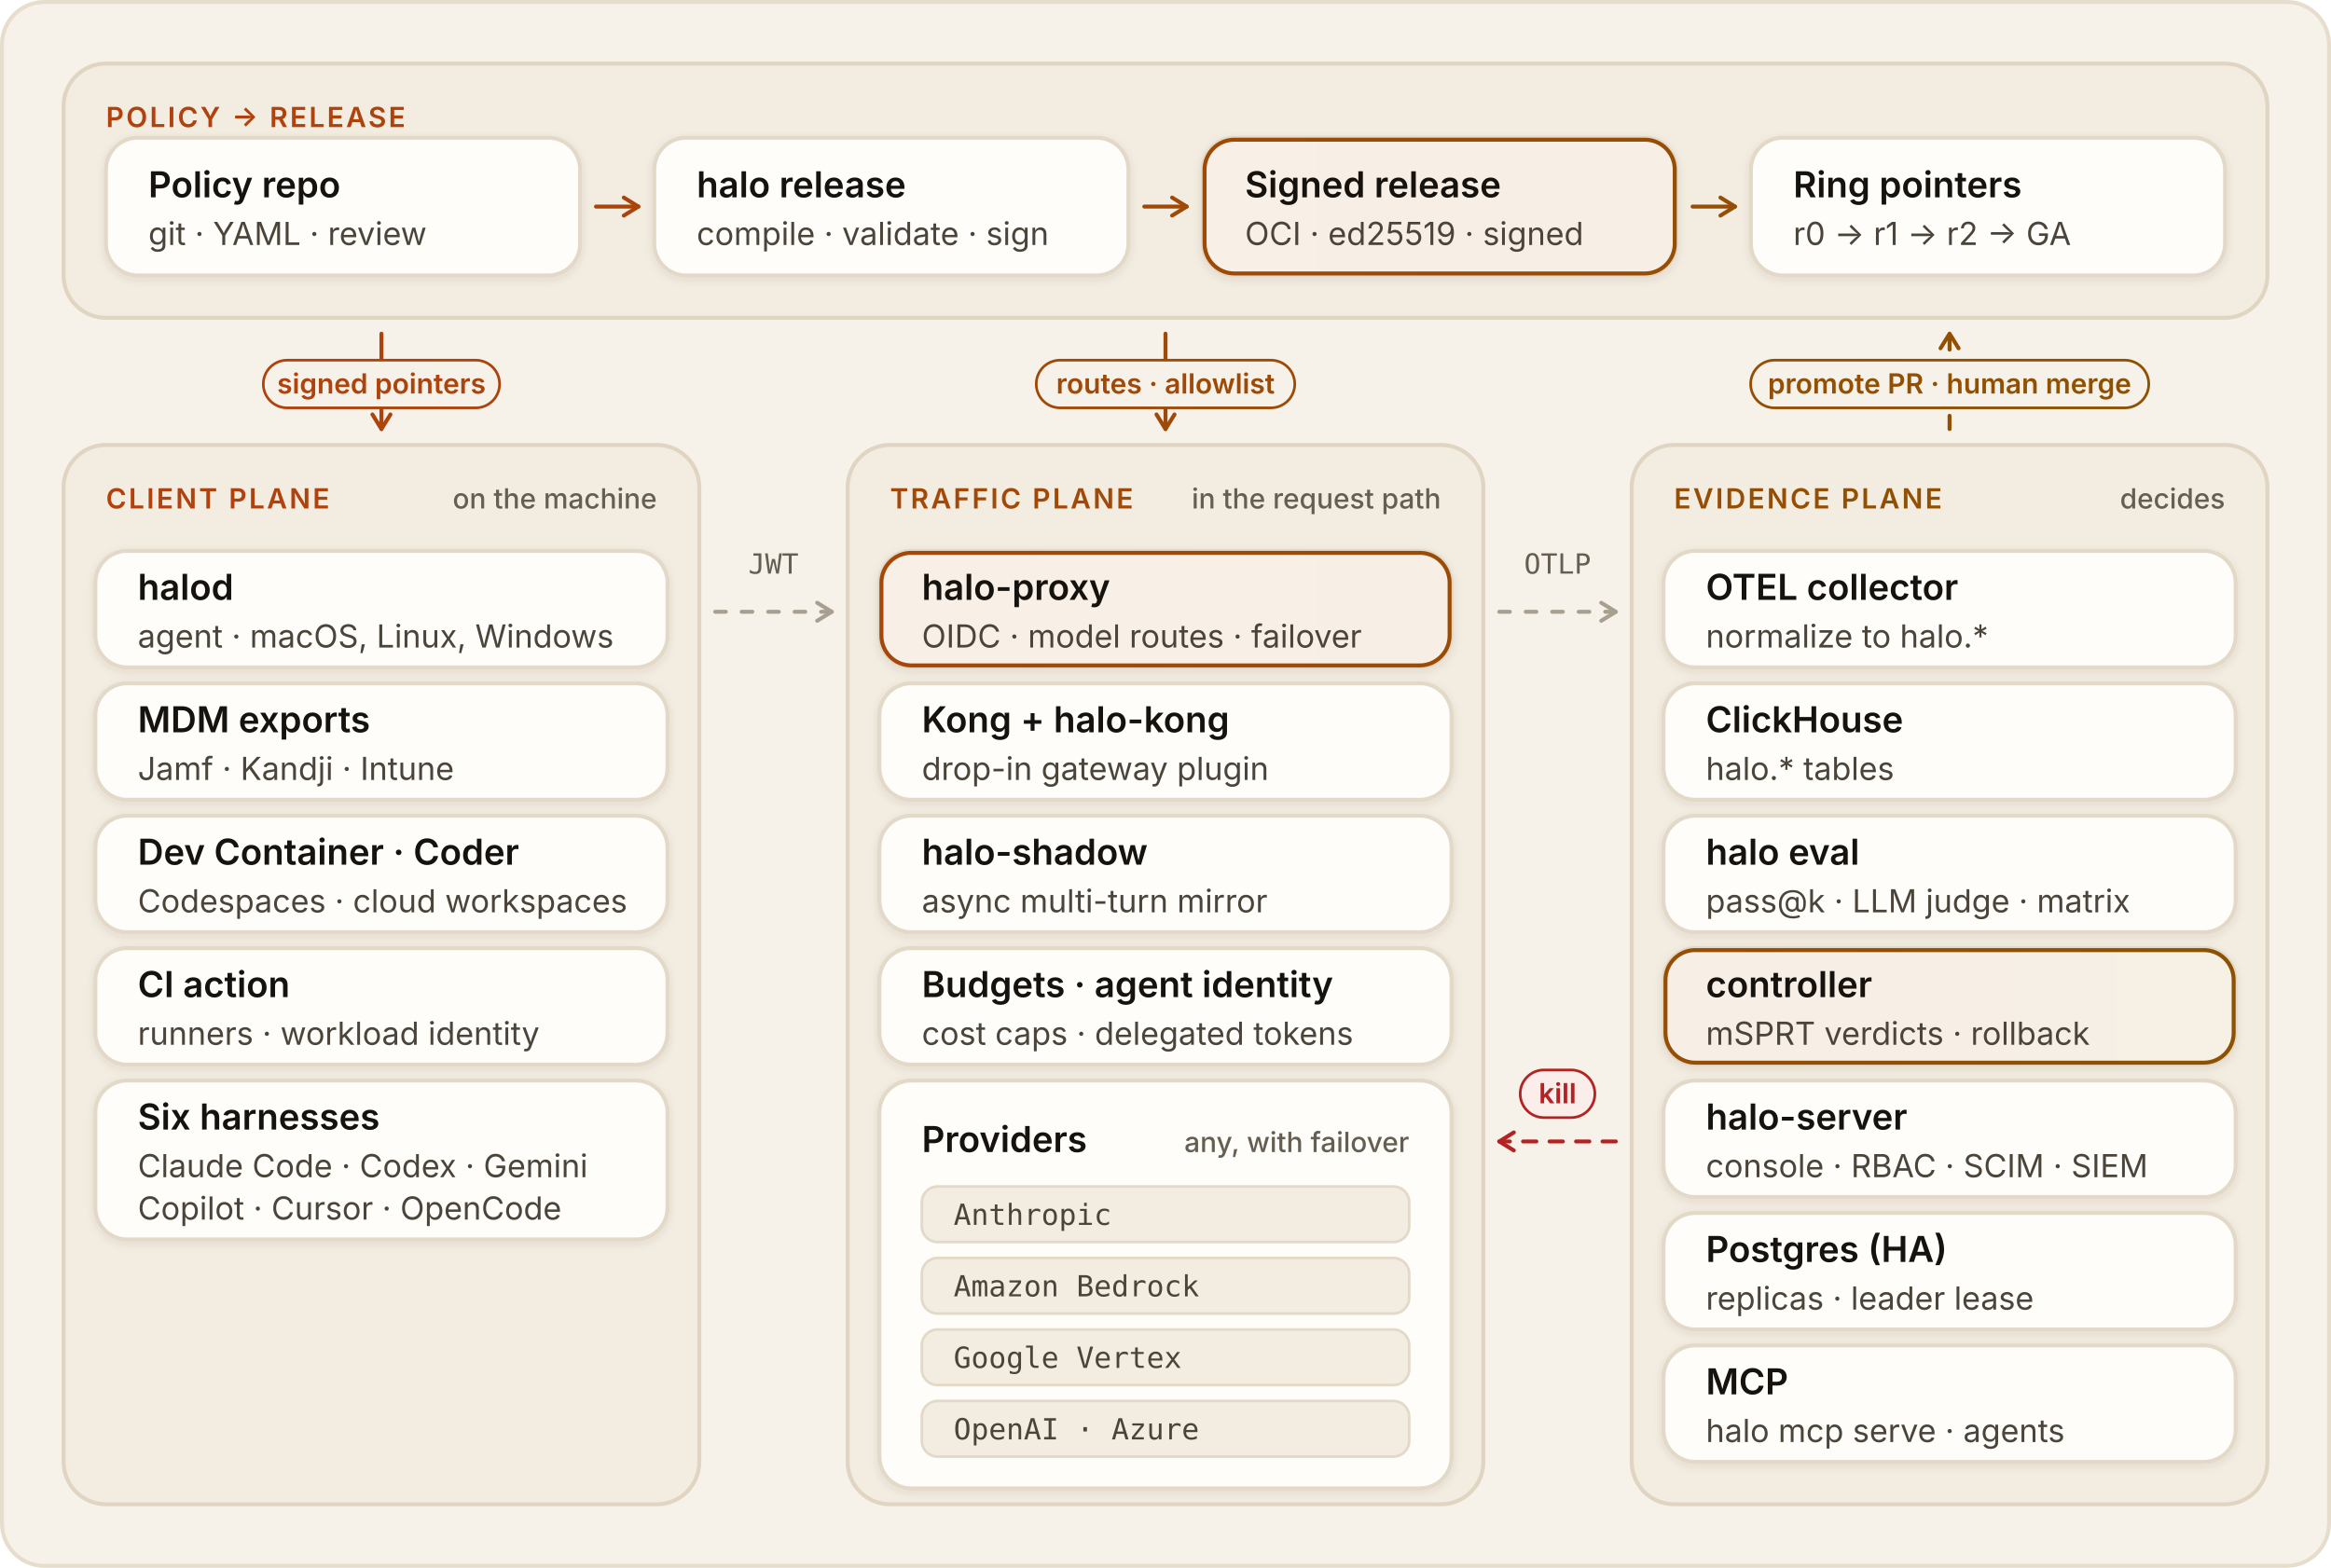
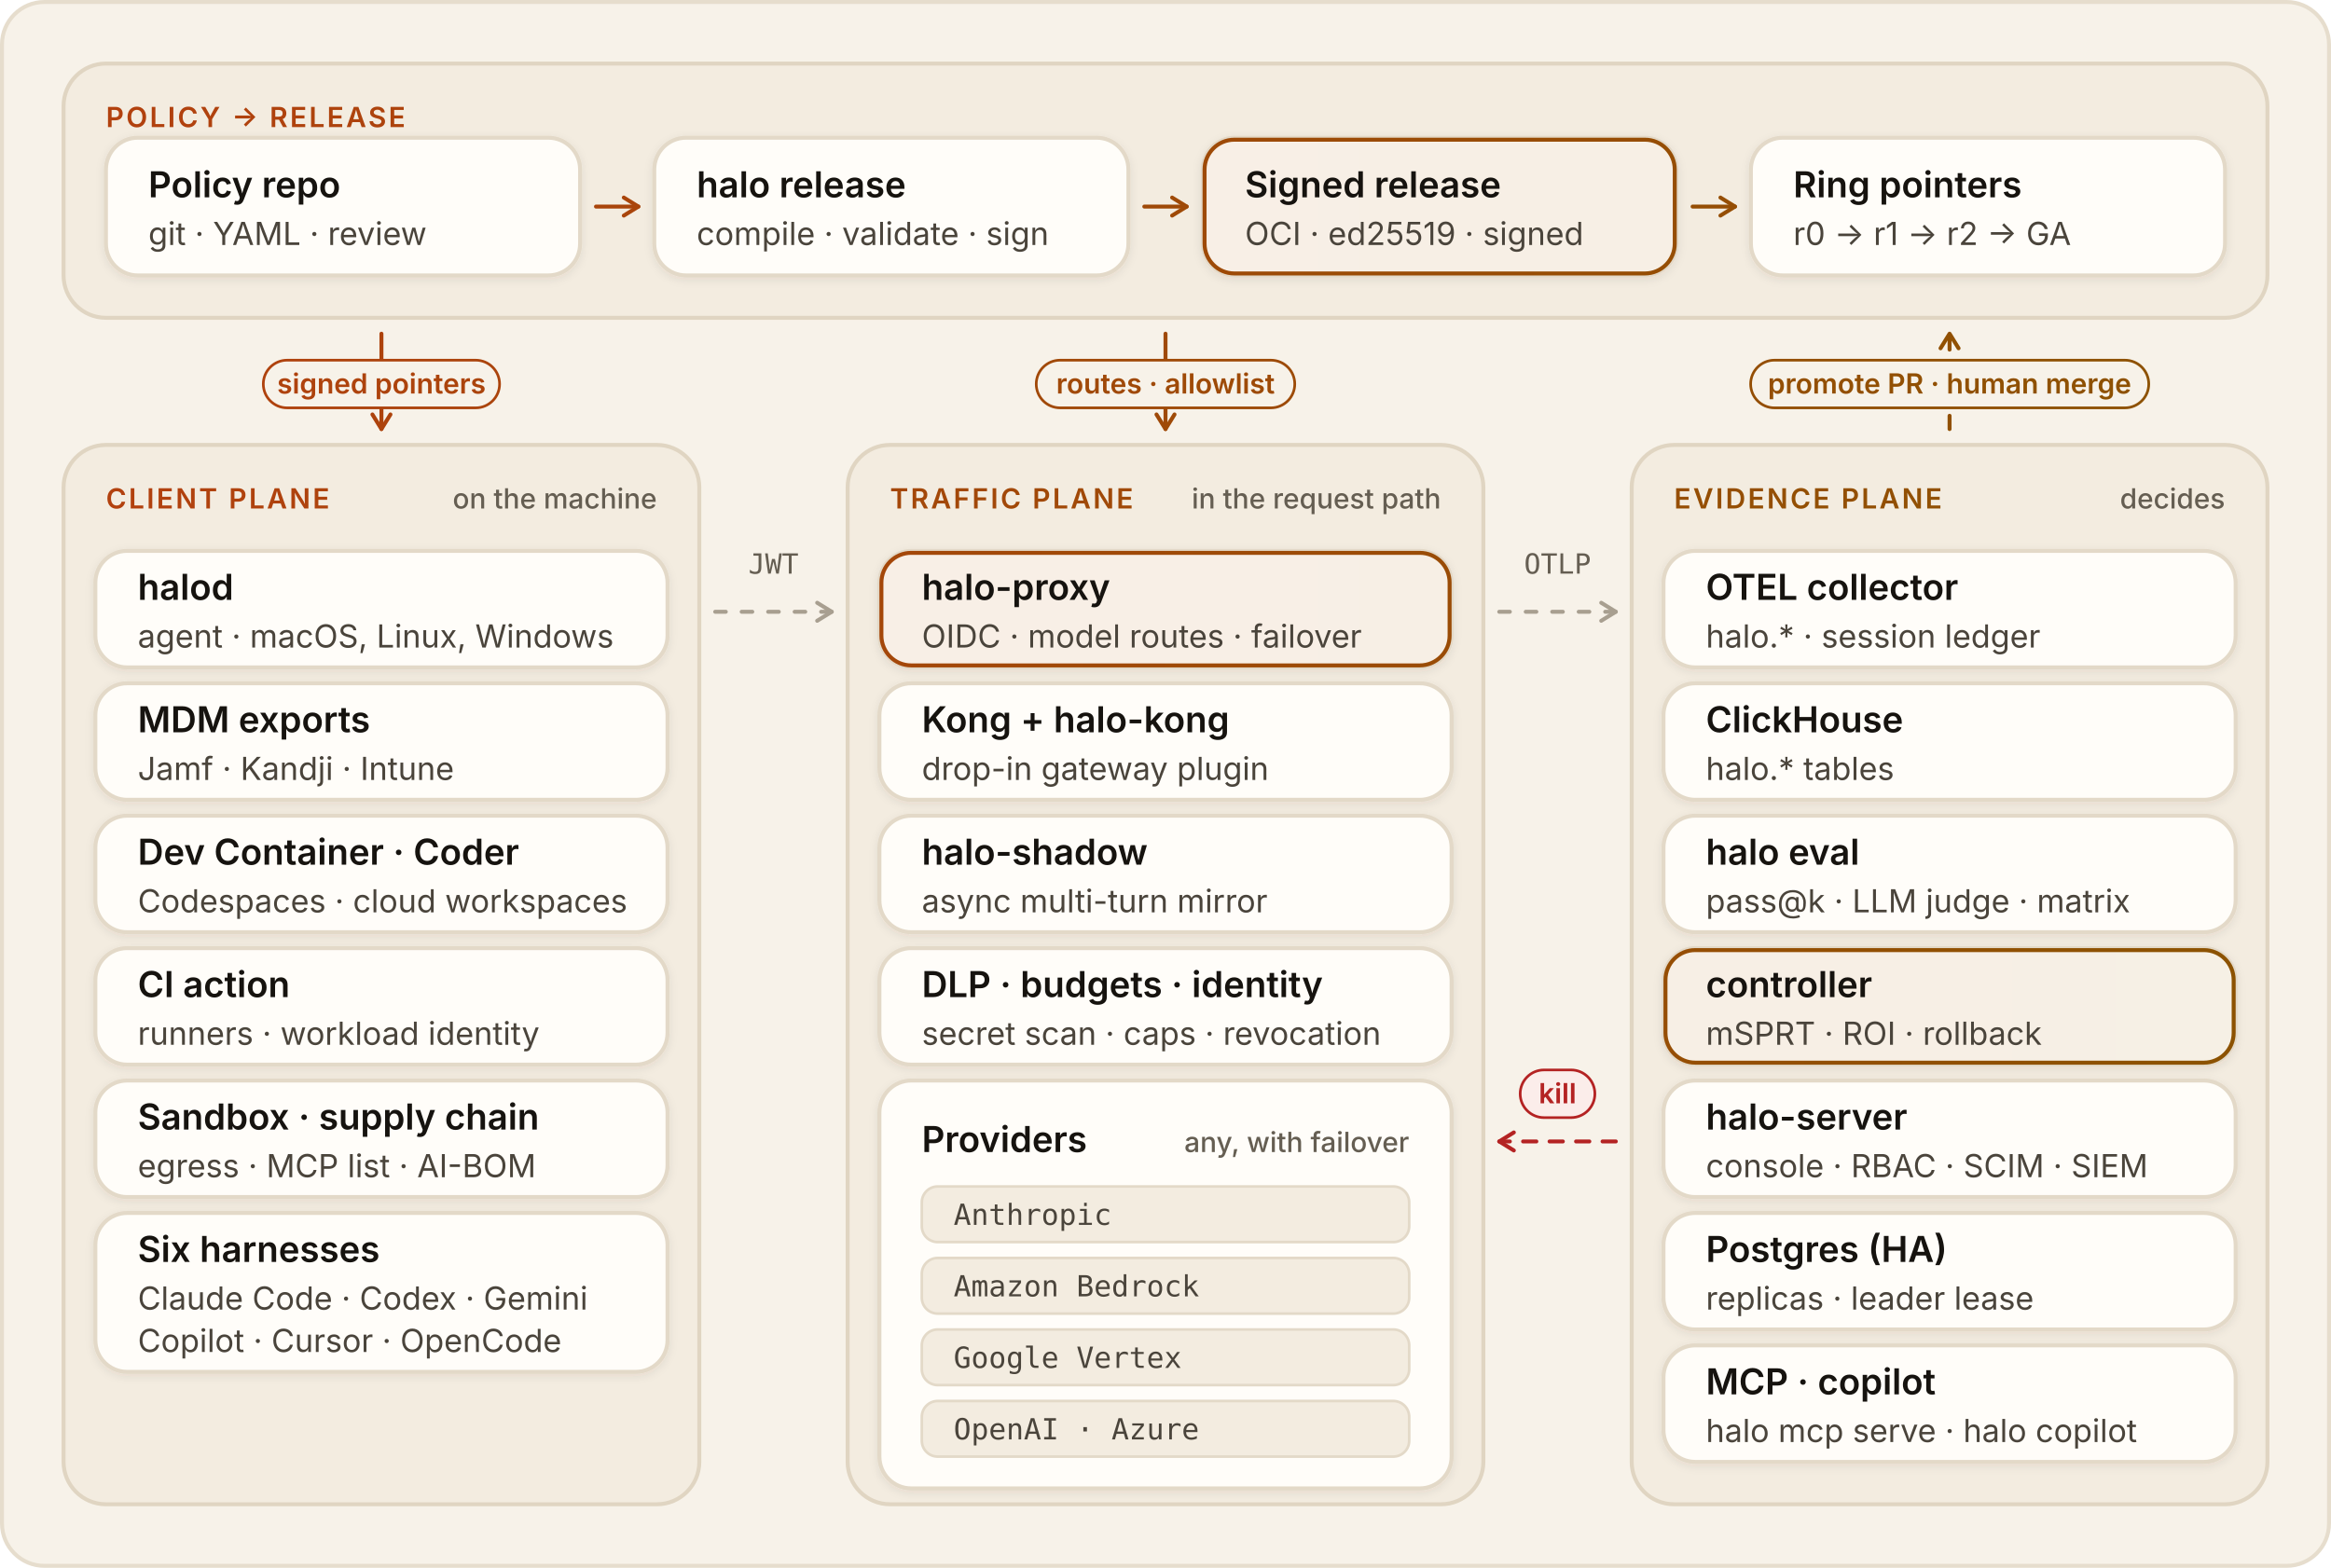
<svg xmlns="http://www.w3.org/2000/svg" viewBox="0 0 880 592" width="880" height="592" role="img" aria-labelledby="t d" font-family="ui-sans-serif,-apple-system,Inter,'Segoe UI',sans-serif">
  <style>
.cv{fill:#f7f2e9;stroke:#e6ddcd;stroke-width:1.5}
.card{fill:#fffdf9;stroke:#e3d9c8;stroke-width:1.5}
.soft{fill:url(#gs)}
.ring{fill:none;stroke:url(#ga);stroke-width:1.5}
.dcard{fill:#fbedea;stroke:#b42323;stroke-width:1.5}
.ghost{fill:none;stroke:#a89f90;stroke-width:1.5;stroke-dasharray:4 4}
.zone{fill:#f3ece0;stroke:#e0d5c2;stroke-width:1.5}
.chip{fill:#f3ece0;stroke:#e3d9c8;stroke-width:1}
text{font-family:ui-sans-serif,-apple-system,Inter,'Segoe UI',sans-serif}
.t{font-size:13.5px;font-weight:600;fill:#16130f}
.tm{font:600 12.5px ui-monospace,'SF Mono','JetBrains Mono',Menlo,Consolas,monospace;fill:#16130f}
.td{fill:#b42323}
.s{font-size:12px;fill:#4a443b}
.m{font:11px ui-monospace,'SF Mono','JetBrains Mono',Menlo,Consolas,monospace;fill:#4a443b}
.xs{font-size:10.5px;font-weight:500;fill:#655e52}
.xm{font-family:ui-monospace,'SF Mono','JetBrains Mono',Menlo,Consolas,monospace;font-weight:400}
.xa{fill:url(#ga);font-weight:600}
.xd{fill:#b42323;font-weight:600}
.xw{fill:#fffdf9;font-weight:600}
.k{font-size:10.5px;font-weight:600;letter-spacing:.08em;fill:#655e52}
.ka{fill:url(#ga)}
.h1{font-size:42px;font-weight:700;letter-spacing:-.02em;fill:#16130f}
.ln,.la,.ld,.lm{fill:none;stroke-width:1.5;stroke-linecap:round;stroke-linejoin:round}
.ln{stroke:#a89f90}.la{stroke:url(#ga)}.ld{stroke:#b42323}.lm{stroke:#e3d9c8}
.lane{stroke:#e3d9c8;stroke-width:1.5;stroke-dasharray:3 4}
.dash{stroke-dasharray:5 5}
.dl{fill:#a89f90}.da{fill:url(#ga)}.dd{fill:#b42323}
.pl{fill:#f7f2e9}.pa{fill:#f7f2e9;stroke:url(#ga);stroke-width:1}
.pd{fill:#fbedea;stroke:#b42323;stroke-width:1}.ps{fill:url(#ga)}
.fa{fill:url(#ga)}.fs{fill:url(#gs)}.fm{fill:#f3ece0}.fd{fill:#b42323}.ft{fill:#16130f}
.bdg{fill:url(#ga)}.bn{font-size:9.5px;font-weight:700;fill:#fffdf9}
.ic{fill:none;stroke:url(#ga);stroke-width:1.75;stroke-linecap:round;stroke-linejoin:round}
.pkt{fill:url(#ga)}
.grow{transform-box:fill-box;transform-origin:left;animation:grow 4.8s cubic-bezier(.6,0,.2,1) infinite}
@keyframes grow{0%{transform:scaleX(.08)}25%{transform:scaleX(.3)}50%{transform:scaleX(.55)}75%,100%{transform:scaleX(1)}}
.flow{stroke-dasharray:4 6;animation:flow 1.1s linear infinite}
@keyframes flow{to{stroke-dashoffset:-20}}
.blink{animation:blink 3.2s ease-in-out infinite}
@keyframes blink{0%,100%{opacity:.18}35%,65%{opacity:1}}
.pulse{transform-box:fill-box;transform-origin:center;animation:pulse 2.8s ease-out infinite}
@keyframes pulse{0%{opacity:.55;transform:scale(.6)}100%{opacity:0;transform:scale(1.5)}}
@media (prefers-reduced-motion:reduce){.flow,.blink,.pulse,.grow{animation:none}.blink{opacity:1}.pulse,.pkt{display:none}}
</style>
  <defs>
    <linearGradient id="ga" gradientUnits="userSpaceOnUse" x1="0" y1="0" x2="880" y2="0">
      <stop offset="0" stop-color="#b4400f" />
      <stop offset="1" stop-color="#8a5300" />
    </linearGradient>
    <linearGradient id="gs" gradientUnits="userSpaceOnUse" x1="0" y1="0" x2="880" y2="0">
      <stop offset="0" stop-color="#b4400f" stop-opacity="0.08" />
      <stop offset="1" stop-color="#8a5300" stop-opacity="0.08" />
    </linearGradient>
    <filter id="sh" x="-10%" y="-10%" width="120%" height="140%">
      <feDropShadow dx="0" dy="1" stdDeviation="1.6" flood-color="#3c280a" flood-opacity="0.08" />
    </filter>
  </defs>
  <rect class="cv" x=".75" y=".75" width="878.5" height="590.5" rx="16" />
  <rect class="zone" x="24" y="24" width="832" height="96" rx="16" />
  <text class="k ka" x="40" y="48">POLICY → RELEASE</text>
  <rect class="card" x="40.0" y="52" width="179.0" height="52" rx="12" filter="url(#sh)" />
  <text class="t" x="56" y="74.5">Policy repo</text>
  <text class="s" x="56" y="92.5">git · YAML · review</text>
  <rect class="card" x="247.0" y="52" width="179.0" height="52" rx="12" filter="url(#sh)" />
  <text class="t" x="263" y="74.5">halo release</text>
  <text class="s" x="263" y="92.5">compile · validate · sign</text>
  <rect class="card" x="454.0" y="52" width="179.0" height="52" rx="12" filter="url(#sh)" />
  <rect class="soft" x="454.0" y="52" width="179.0" height="52" rx="12" />
  <rect class="ring" x="454.75" y="52.75" width="177.5" height="50.5" rx="11.25" />
  <text class="t" x="470" y="74.5">Signed release</text>
  <text class="s" x="470" y="92.5">OCI · ed25519 · signed</text>
  <rect class="card" x="661.0" y="52" width="179.0" height="52" rx="12" filter="url(#sh)" />
  <text class="t" x="677" y="74.5">Ring pointers</text>
  <text class="s" x="677" y="92.5">r0 → r1 → r2 → GA</text>
  <path class="la" d="M225 78L241 78" />
  <path class="la hd" d="M235.5 81.4L241 78L235.5 74.6" />
  <path class="la" d="M432 78L448 78" />
  <path class="la hd" d="M442.5 81.4L448 78L442.5 74.6" />
  <path class="la" d="M639 78L655 78" />
  <path class="la hd" d="M649.5 81.4L655 78L649.5 74.6" />
  <rect class="zone" x="24" y="168" width="240" height="400" rx="16" />
  <text class="k ka" x="40" y="192">CLIENT PLANE</text>
  <text class="xs" x="248" y="192" text-anchor="end">on the machine</text>
  <rect class="card" x="36" y="208" width="216" height="44" rx="12" filter="url(#sh)" />
  <text class="t" x="52" y="226.5">halod</text>
  <text class="s" x="52" y="244.5">agent · macOS, Linux, Windows</text>
  <rect class="card" x="36" y="258" width="216" height="44" rx="12" filter="url(#sh)" />
  <text class="t" x="52" y="276.5">MDM exports</text>
  <text class="s" x="52" y="294.5">Jamf · Kandji · Intune</text>
  <rect class="card" x="36" y="308" width="216" height="44" rx="12" filter="url(#sh)" />
  <text class="t" x="52" y="326.5">Dev Container · Coder</text>
  <text class="s" x="52" y="344.5">Codespaces · cloud workspaces</text>
  <rect class="card" x="36" y="358" width="216" height="44" rx="12" filter="url(#sh)" />
  <text class="t" x="52" y="376.5">CI action</text>
  <text class="s" x="52" y="394.5">runners · workload identity</text>
-   <rect class="card" x="36" y="408" width="216" height="60" rx="12" filter="url(#sh)" />
-   <text class="t" x="52" y="426.5">Six harnesses</text>
-   <text class="s" x="52" y="444.5">Claude Code · Codex · Gemini</text>
-   <text class="s" x="52" y="460.5">Copilot · Cursor · OpenCode</text>
+   <rect class="card" x="36" y="408" width="216" height="44" rx="12" filter="url(#sh)" />
+   <text class="t" x="52" y="426.5">Sandbox · supply chain</text>
+   <text class="s" x="52" y="444.5">egress · MCP list · AI-BOM</text>
+   <rect class="card" x="36" y="458" width="216" height="60" rx="12" filter="url(#sh)" />
+   <text class="t" x="52" y="476.5">Six harnesses</text>
+   <text class="s" x="52" y="494.5">Claude Code · Codex · Gemini</text>
+   <text class="s" x="52" y="510.5">Copilot · Cursor · OpenCode</text>
  <rect class="zone" x="320" y="168" width="240" height="400" rx="16" />
  <text class="k ka" x="336" y="192">TRAFFIC PLANE</text>
  <text class="xs" x="544" y="192" text-anchor="end">in the request path</text>
  <rect class="card" x="332" y="208" width="216" height="44" rx="12" filter="url(#sh)" />
  <rect class="soft" x="332" y="208" width="216" height="44" rx="12" />
  <rect class="ring" x="332.75" y="208.75" width="214.5" height="42.5" rx="11.25" />
  <text class="t" x="348" y="226.5">halo-proxy</text>
  <text class="s" x="348" y="244.5">OIDC · model routes · failover</text>
  <rect class="card" x="332" y="258" width="216" height="44" rx="12" filter="url(#sh)" />
  <text class="t" x="348" y="276.5">Kong + halo-kong</text>
  <text class="s" x="348" y="294.5">drop-in gateway plugin</text>
  <rect class="card" x="332" y="308" width="216" height="44" rx="12" filter="url(#sh)" />
  <text class="t" x="348" y="326.5">halo-shadow</text>
  <text class="s" x="348" y="344.5">async multi-turn mirror</text>
  <rect class="card" x="332" y="358" width="216" height="44" rx="12" filter="url(#sh)" />
-   <text class="t" x="348" y="376.5">Budgets · agent identity</text>
-   <text class="s" x="348" y="394.5">cost caps · delegated tokens</text>
+   <text class="t" x="348" y="376.5">DLP · budgets · identity</text>
+   <text class="s" x="348" y="394.5">secret scan · caps · revocation</text>
  <rect class="zone" x="616" y="168" width="240" height="400" rx="16" />
  <text class="k ka" x="632" y="192">EVIDENCE PLANE</text>
  <text class="xs" x="840" y="192" text-anchor="end">decides</text>
  <rect class="card" x="628" y="208" width="216" height="44" rx="12" filter="url(#sh)" />
  <text class="t" x="644" y="226.5">OTEL collector</text>
-   <text class="s" x="644" y="244.5">normalize to halo.*</text>
+   <text class="s" x="644" y="244.5">halo.* · session ledger</text>
  <rect class="card" x="628" y="258" width="216" height="44" rx="12" filter="url(#sh)" />
  <text class="t" x="644" y="276.5">ClickHouse</text>
  <text class="s" x="644" y="294.5">halo.* tables</text>
  <rect class="card" x="628" y="308" width="216" height="44" rx="12" filter="url(#sh)" />
  <text class="t" x="644" y="326.5">halo eval</text>
  <text class="s" x="644" y="344.5">pass@k · LLM judge · matrix</text>
  <rect class="card" x="628" y="358" width="216" height="44" rx="12" filter="url(#sh)" />
  <rect class="soft" x="628" y="358" width="216" height="44" rx="12" />
  <rect class="ring" x="628.75" y="358.75" width="214.5" height="42.5" rx="11.25" />
  <text class="t" x="644" y="376.5">controller</text>
-   <text class="s" x="644" y="394.5">mSPRT verdicts · rollback</text>
+   <text class="s" x="644" y="394.5">mSPRT · ROI · rollback</text>
  <rect class="card" x="628" y="408" width="216" height="44" rx="12" filter="url(#sh)" />
  <text class="t" x="644" y="426.5">halo-server</text>
  <text class="s" x="644" y="444.5">console · RBAC · SCIM · SIEM</text>
  <rect class="card" x="628" y="458" width="216" height="44" rx="12" filter="url(#sh)" />
  <text class="t" x="644" y="476.5">Postgres (HA)</text>
  <text class="s" x="644" y="494.5">replicas · leader lease</text>
  <rect class="card" x="628" y="508" width="216" height="44" rx="12" filter="url(#sh)" />
-   <text class="t" x="644" y="526.5">MCP</text>
-   <text class="s" x="644" y="544.5">halo mcp serve · agents</text>
+   <text class="t" x="644" y="526.5">MCP · copilot</text>
+   <text class="s" x="644" y="544.5">halo mcp serve · halo copilot</text>
  <rect class="card" x="332" y="408" width="216" height="154" rx="12" filter="url(#sh)" />
  <text class="t" x="348" y="435">Providers</text>
  <text class="xs" x="532" y="435" text-anchor="end">any, with failover</text>
  <rect class="chip" x="348" y="448" width="184" height="21" rx="6" />
  <text class="m" x="360" y="462.5">Anthropic</text>
  <rect class="chip" x="348" y="475" width="184" height="21" rx="6" />
  <text class="m" x="360" y="489.5">Amazon Bedrock</text>
  <rect class="chip" x="348" y="502" width="184" height="21" rx="6" />
  <text class="m" x="360" y="516.5">Google Vertex</text>
  <rect class="chip" x="348" y="529" width="184" height="21" rx="6" />
  <text class="m" x="360" y="543.5">OpenAI · Azure</text>
  <path class="la" d="M144 126L144 162" />
  <path class="la hd" d="M140.6 156.5L144 162L147.4 156.5" />
  <rect class="pa" x="99.4" y="136" width="89.2" height="18" rx="9" />
  <text class="xs xa" x="144" y="148.6" text-anchor="middle">signed pointers</text>
  <path class="la" d="M440 126L440 162" />
  <path class="la hd" d="M436.6 156.5L440 162L443.4 156.5" />
  <rect class="pa" x="391.2" y="136" width="97.6" height="18" rx="9" />
  <text class="xs xa" x="440" y="148.6" text-anchor="middle">routes · allowlist</text>
  <path class="la dash" d="M736 162L736 126" />
  <path class="la hd" d="M739.4 131.5L736 126L732.6 131.5" />
  <rect class="pa" x="660.9" y="136" width="150.3" height="18" rx="9" />
  <text class="xs xa" x="736" y="148.6" text-anchor="middle">promote PR · human merge</text>
  <path class="ln flow" d="M270 231L314 231" />
  <path class="ln hd" d="M308.5 234.4L314 231L308.5 227.6" />
  <rect class="pl" x="275.4" y="204" width="33.2" height="18" rx="9" />
  <text class="xs xm" x="292" y="216.6" text-anchor="middle">JWT</text>
  <path class="ln flow" d="M566 231L610 231" />
  <path class="ln hd" d="M604.5 234.4L610 231L604.5 227.6" />
  <rect class="pl" x="568.2" y="204" width="39.6" height="18" rx="9" />
  <text class="xs xm" x="588" y="216.6" text-anchor="middle">OTLP</text>
  <path class="ld dash" d="M610 431L566 431" />
  <path class="ld hd" d="M571.5 427.6L566 431L571.5 434.4" />
  <rect class="pd" x="573.9" y="404" width="28.2" height="18" rx="9" />
  <text class="xs xd" x="588" y="416.6" text-anchor="middle">kill</text>
</svg>
